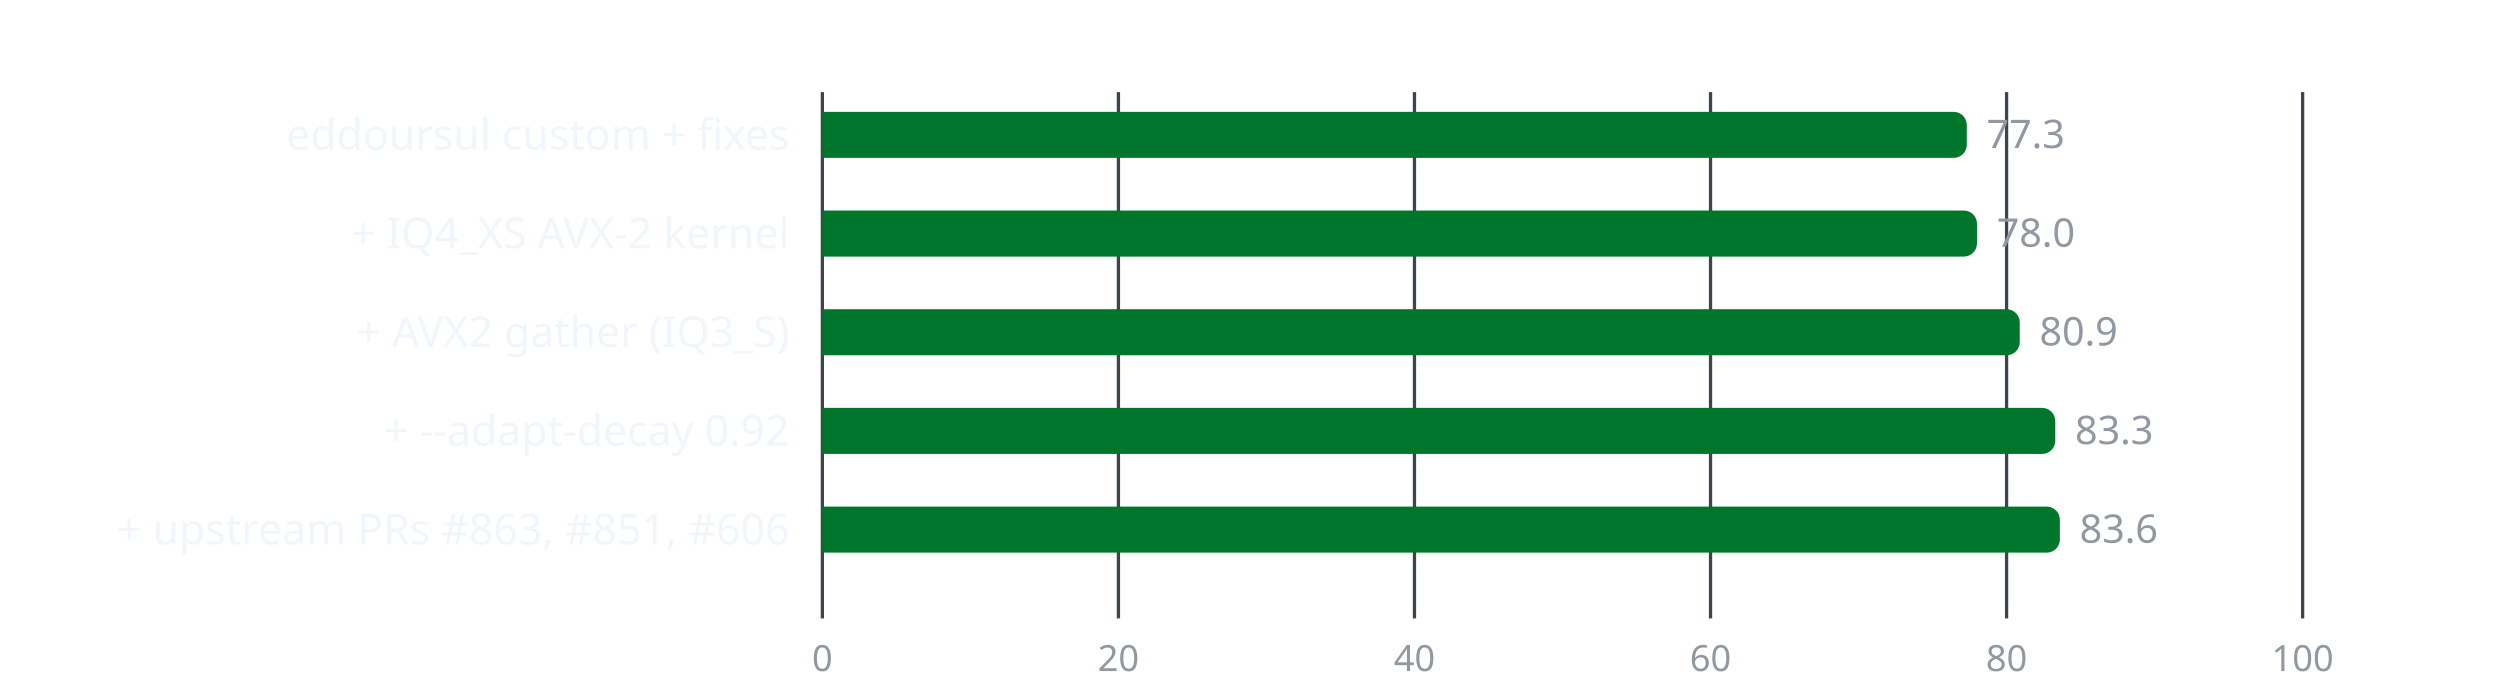
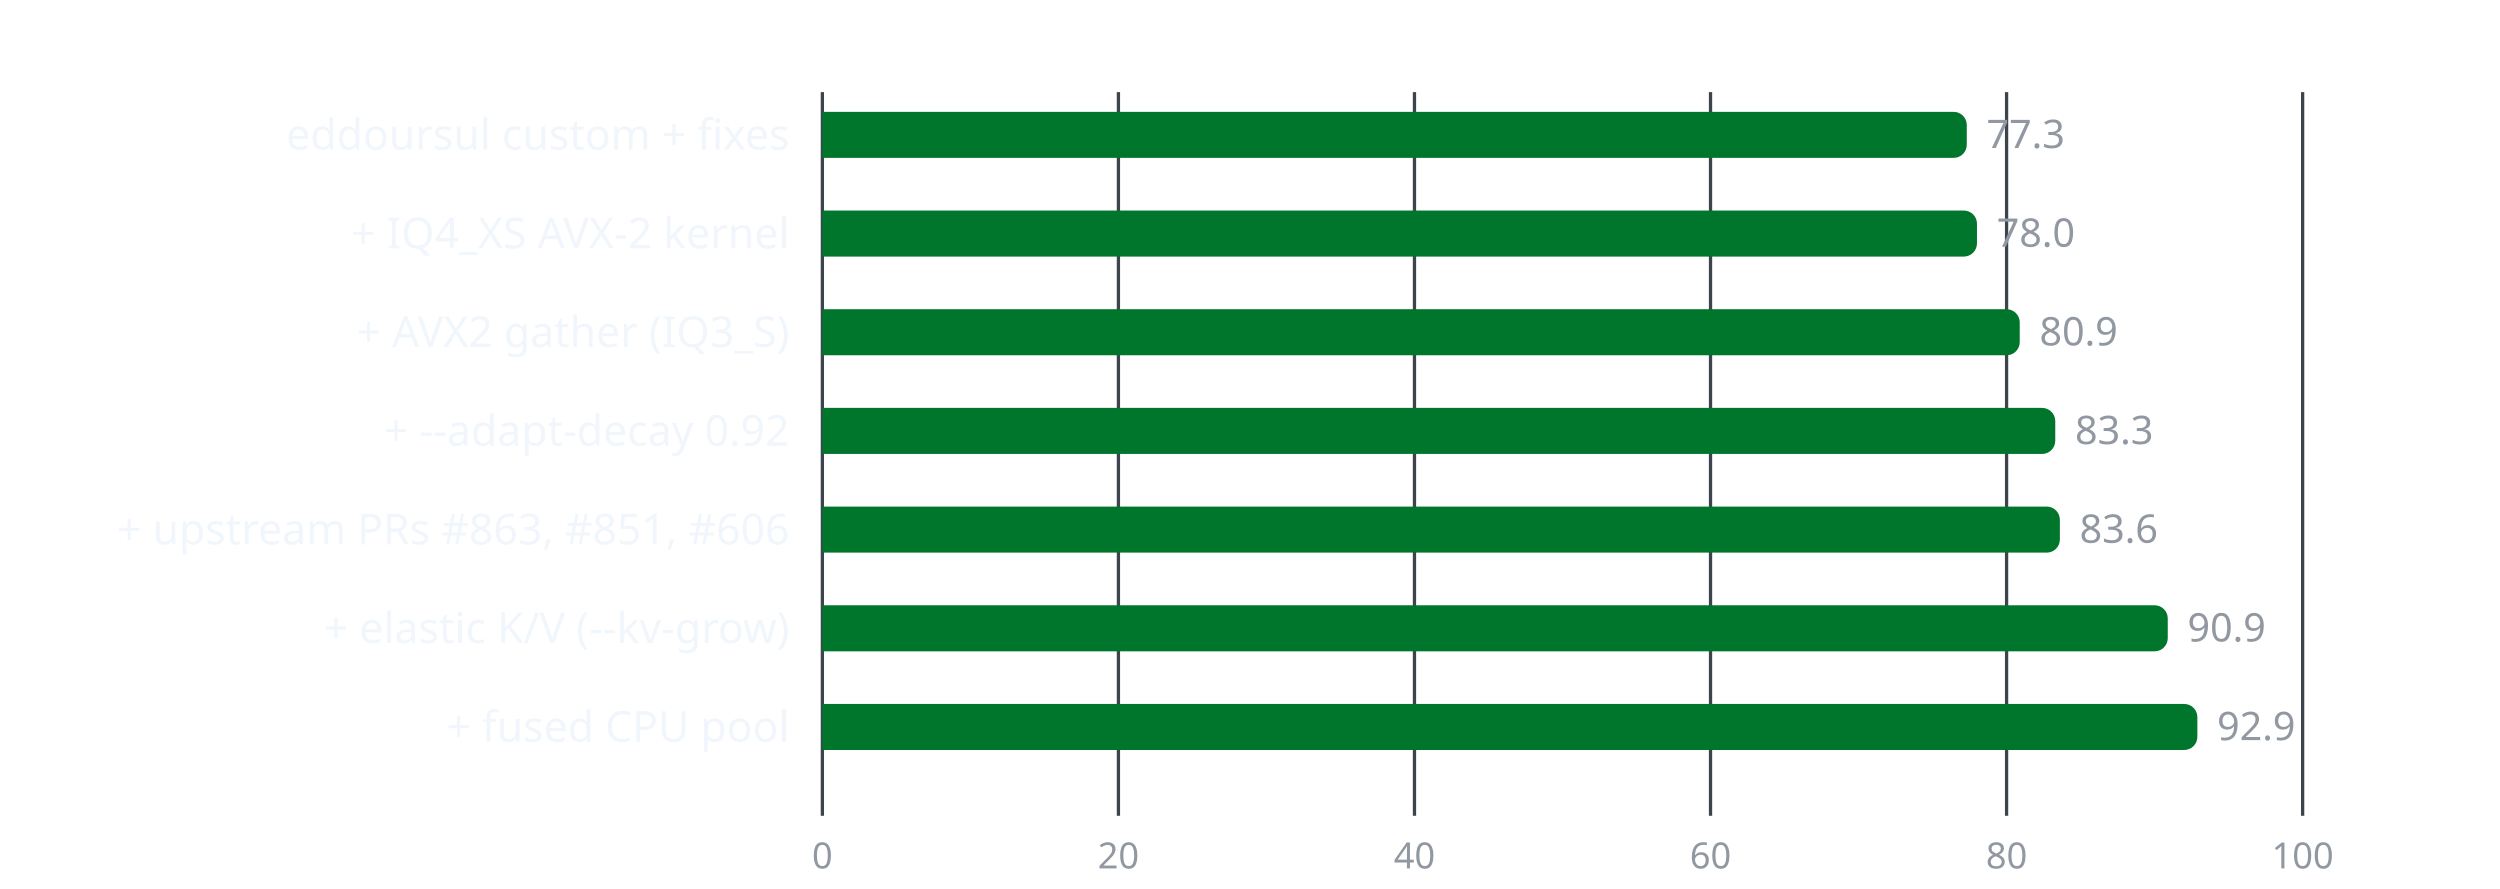
- <svg xmlns="http://www.w3.org/2000/svg" width="760" height="210" viewBox="0 0 760 210" role="img" aria-label="UD-IQ4_XS on the RTX 3090: what each change gave" font-family="-apple-system,BlinkMacSystemFont,'Segoe UI','Noto Sans',Helvetica,Arial,sans-serif">
-   <line x1="250.0" y1="28" x2="250.0" y2="188" stroke="#3d444d" stroke-width="1" />
-   <text x="250.0" y="204" font-size="11" fill="#9198a1" text-anchor="middle">0</text>
-   <line x1="340.0" y1="28" x2="340.0" y2="188" stroke="#3d444d" stroke-width="1" />
-   <text x="340.0" y="204" font-size="11" fill="#9198a1" text-anchor="middle">20</text>
-   <line x1="430.0" y1="28" x2="430.0" y2="188" stroke="#3d444d" stroke-width="1" />
-   <text x="430.0" y="204" font-size="11" fill="#9198a1" text-anchor="middle">40</text>
-   <line x1="520.0" y1="28" x2="520.0" y2="188" stroke="#3d444d" stroke-width="1" />
-   <text x="520.0" y="204" font-size="11" fill="#9198a1" text-anchor="middle">60</text>
-   <line x1="610.0" y1="28" x2="610.0" y2="188" stroke="#3d444d" stroke-width="1" />
-   <text x="610.0" y="204" font-size="11" fill="#9198a1" text-anchor="middle">80</text>
-   <line x1="700.0" y1="28" x2="700.0" y2="188" stroke="#3d444d" stroke-width="1" />
-   <text x="700.0" y="204" font-size="11" fill="#9198a1" text-anchor="middle">100</text>
+ <svg xmlns="http://www.w3.org/2000/svg" width="760" height="270" viewBox="0 0 760 270" role="img" aria-label="UD-IQ4_XS on the RTX 3090: what each change gave" font-family="-apple-system,BlinkMacSystemFont,'Segoe UI','Noto Sans',Helvetica,Arial,sans-serif">
+   <line x1="250.0" y1="28" x2="250.0" y2="248" stroke="#3d444d" stroke-width="1" />
+   <text x="250.0" y="264" font-size="11" fill="#9198a1" text-anchor="middle">0</text>
+   <line x1="340.0" y1="28" x2="340.0" y2="248" stroke="#3d444d" stroke-width="1" />
+   <text x="340.0" y="264" font-size="11" fill="#9198a1" text-anchor="middle">20</text>
+   <line x1="430.0" y1="28" x2="430.0" y2="248" stroke="#3d444d" stroke-width="1" />
+   <text x="430.0" y="264" font-size="11" fill="#9198a1" text-anchor="middle">40</text>
+   <line x1="520.0" y1="28" x2="520.0" y2="248" stroke="#3d444d" stroke-width="1" />
+   <text x="520.0" y="264" font-size="11" fill="#9198a1" text-anchor="middle">60</text>
+   <line x1="610.0" y1="28" x2="610.0" y2="248" stroke="#3d444d" stroke-width="1" />
+   <text x="610.0" y="264" font-size="11" fill="#9198a1" text-anchor="middle">80</text>
+   <line x1="700.0" y1="28" x2="700.0" y2="248" stroke="#3d444d" stroke-width="1" />
+   <text x="700.0" y="264" font-size="11" fill="#9198a1" text-anchor="middle">100</text>
  <text x="240" y="45.5" font-size="13" fill="#f0f6fc" text-anchor="end">eddoursul custom + fixes</text>
  <path d="M250.0,34.0 h343.9 a4,4 0 0 1 4,4 v6.0 a4,4 0 0 1 -4,4 h-343.9 z" fill="#00762c" />
  <text x="603.9" y="45" font-size="12" fill="#9198a1">77.3</text>
  <text x="240" y="75.5" font-size="13" fill="#f0f6fc" text-anchor="end">+ IQ4_XS AVX-2 kernel</text>
  <path d="M250.0,64.0 h347.0 a4,4 0 0 1 4,4 v6.0 a4,4 0 0 1 -4,4 h-347.0 z" fill="#00762c" />
  <text x="607.0" y="75" font-size="12" fill="#9198a1">78.0</text>
  <text x="240" y="105.5" font-size="13" fill="#f0f6fc" text-anchor="end">+ AVX2 gather (IQ3_S)</text>
  <path d="M250.0,94.0 h360.0 a4,4 0 0 1 4,4 v6.0 a4,4 0 0 1 -4,4 h-360.0 z" fill="#00762c" />
  <text x="620.0" y="105" font-size="12" fill="#9198a1">80.9</text>
  <text x="240" y="135.5" font-size="13" fill="#f0f6fc" text-anchor="end">+ --adapt-decay 0.92</text>
  <path d="M250.0,124.0 h370.8 a4,4 0 0 1 4,4 v6.0 a4,4 0 0 1 -4,4 h-370.8 z" fill="#00762c" />
  <text x="630.8" y="135" font-size="12" fill="#9198a1">83.3</text>
  <text x="240" y="165.5" font-size="13" fill="#f0f6fc" text-anchor="end">+ upstream PRs #863, #851, #606</text>
  <path d="M250.0,154.0 h372.2 a4,4 0 0 1 4,4 v6.0 a4,4 0 0 1 -4,4 h-372.2 z" fill="#00762c" />
  <text x="632.2" y="165" font-size="12" fill="#9198a1">83.6</text>
+   <text x="240" y="195.5" font-size="13" fill="#f0f6fc" text-anchor="end">+ elastic K/V (--kv-grow)</text>
+   <path d="M250.0,184.0 h405.0 a4,4 0 0 1 4,4 v6.0 a4,4 0 0 1 -4,4 h-405.0 z" fill="#00762c" />
+   <text x="665.0" y="195" font-size="12" fill="#9198a1">90.9</text>
+   <text x="240" y="225.5" font-size="13" fill="#f0f6fc" text-anchor="end">+ fused CPU pool</text>
+   <path d="M250.0,214.0 h414.0 a4,4 0 0 1 4,4 v6.0 a4,4 0 0 1 -4,4 h-414.0 z" fill="#00762c" />
+   <text x="674.0" y="225" font-size="12" fill="#9198a1">92.9</text>
</svg>
